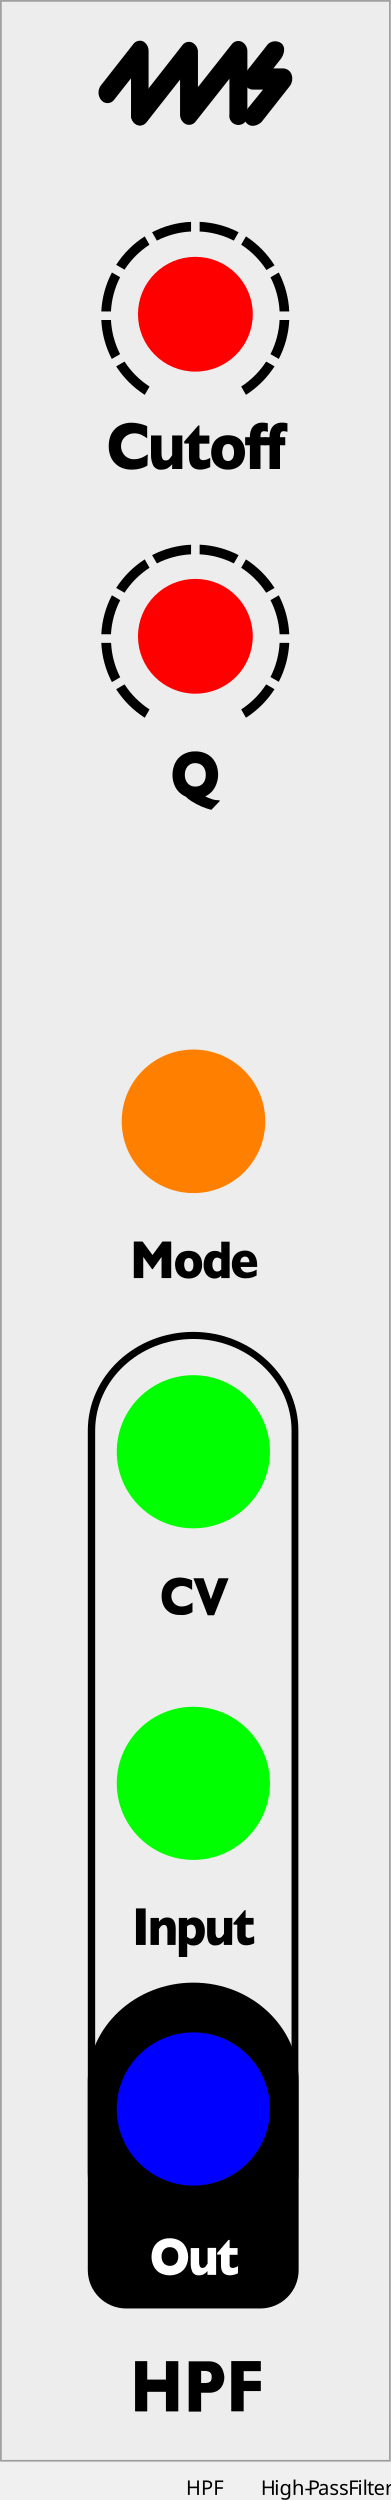
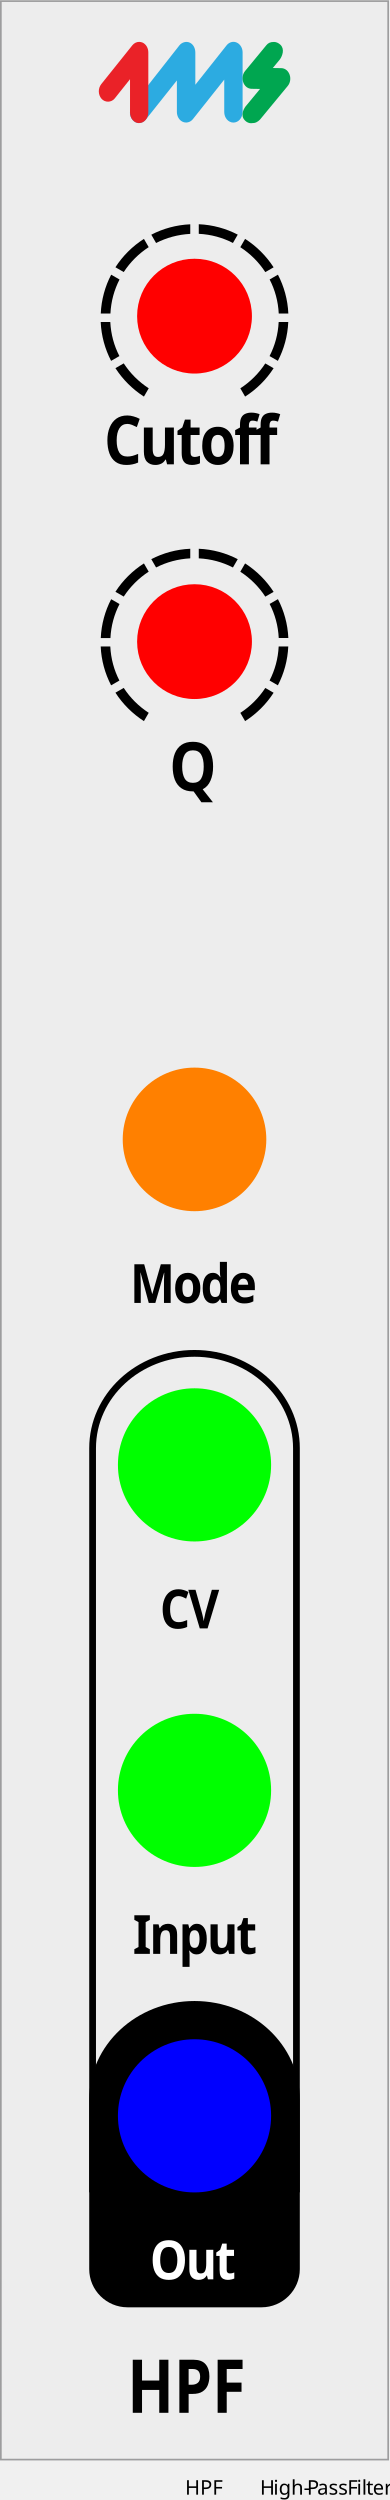
- <svg xmlns="http://www.w3.org/2000/svg" width="20.41mm" height="130.6mm" viewBox="0 0 57.85 370.19">
+ <svg xmlns="http://www.w3.org/2000/svg" width="20.34mm" height="130.55mm" viewBox="0 0 57.67 370.07">
  <defs>
-     <clipPath id="clip-path">
-       <rect x="15.02" y="32.85" width="27.8" height="25.62" style="fill: none" />
+     <clipPath id="clippath">
+       <rect x="14.91" y="33.17" width="27.78" height="25.51" style="fill: none; stroke-width: 0px;" />
    </clipPath>
-     <clipPath id="clip-path-3">
-       <rect x="15.02" y="80.65" width="27.8" height="25.62" style="fill: none" />
+     <clipPath id="clippath-1">
+       <rect x="14.91" y="33.17" width="27.78" height="25.51" style="fill: none; stroke-width: 0px;" />
+     </clipPath>
+     <clipPath id="clippath-2">
+       <rect x="14.91" y="81.21" width="27.78" height="25.51" style="fill: none; stroke-width: 0px;" />
+     </clipPath>
+     <clipPath id="clippath-3">
+       <rect x="14.91" y="81.21" width="27.78" height="25.51" style="fill: none; stroke-width: 0px;" />
    </clipPath>
  </defs>
  <g id="faceplate">
-     <rect x="0.13" y="0.13" width="57.6" height="364.25" style="fill: #ededed;stroke: #9d9d9e;stroke-miterlimit: 10;stroke-width: 0.25px" />
-     <g id="pips_-_fewest" data-name="pips - fewest">
-       <g style="clip-path: url(#clip-path)">
-         <g style="clip-path: url(#clip-path)">
-           <path d="M34.62,35.63l.71-1.24a13.86,13.86,0,0,0-5.77-1.54v1.43a12.39,12.39,0,0,1,5.06,1.35" />
-           <path d="M39.41,40l1.24-.71A14,14,0,0,0,36.42,35l-.71,1.23a12.55,12.55,0,0,1,3.7,3.7" />
-           <path d="M22.14,36.26,21.43,35a14,14,0,0,0-4.23,4.22l1.24.71a12.55,12.55,0,0,1,3.7-3.7" />
-           <path d="M41.4,46.12h1.43a13.83,13.83,0,0,0-1.55-5.77l-1.23.71a12.47,12.47,0,0,1,1.35,5.06" />
-           <path d="M28.29,34.28V32.85a13.86,13.86,0,0,0-5.77,1.54l.71,1.24a12.39,12.39,0,0,1,5.06-1.35" />
-           <path d="M18.44,53.54l-1.24.71a14,14,0,0,0,4.23,4.22l.71-1.23a12.55,12.55,0,0,1-3.7-3.7" />
-           <path d="M35.71,57.24l.71,1.23a14,14,0,0,0,4.23-4.22l-1.24-.71a12.55,12.55,0,0,1-3.7,3.7" />
-           <path d="M41.4,47.38a12.47,12.47,0,0,1-1.35,5.06l1.23.71a13.83,13.83,0,0,0,1.55-5.77Z" />
-           <path d="M16.45,47.38H15a13.83,13.83,0,0,0,1.55,5.77l1.23-.71a12.47,12.47,0,0,1-1.35-5.06" />
-           <path d="M17.8,41.06l-1.23-.71A13.83,13.83,0,0,0,15,46.12h1.43a12.47,12.47,0,0,1,1.35-5.06" />
+     <g>
+       <rect x=".13" y=".13" width="57.35" height="364" style="fill: #ededed; stroke-width: 0px;" />
+       <path d="M57.35.25v363.75H.25V.25h57.1M57.6,0H0v364.25h57.6V0h0Z" style="fill: #9d9d9e; stroke-width: 0px;" />
+     </g>
+     <g>
+       <path d="M28.8,200.84c8.05,0,14.59,6.08,14.59,13.54v109.18H14.21v-109.18c0-7.47,6.55-13.54,14.59-13.54M28.8,199.84c-8.61,0-15.59,6.51-15.59,14.54v110.18s31.18,0,31.18,0v-110.18c0-8.03-6.98-14.54-15.59-14.54h0Z" style="fill: #000; stroke-width: 0px;" />
+       <path d="M44.39,310.8c0-8.05-6.98-14.57-15.59-14.57s-15.59,6.53-15.59,14.57v5.36s0,0,0,0v19.77c0,3.11,2.55,5.65,5.67,5.65h19.84c3.12,0,5.67-2.54,5.67-5.65v-19.77s0,0,0,0v-5.35Z" style="fill: #000; stroke-width: 0px;" />
+     </g>
+     <g id="pips">
+       <g id="pips_-_fewest" data-name="pips - fewest">
+         <g style="clip-path: url(#clippath);">
+           <g style="clip-path: url(#clippath-1);">
+             <path d="M34.49,35.93l.71-1.23c-1.74-.9-3.69-1.45-5.77-1.54v1.42c1.81.09,3.52.56,5.05,1.35" style="fill: #000; stroke-width: 0px;" />
+             <path d="M39.28,40.25l1.23-.71c-1.09-1.69-2.53-3.12-4.22-4.21l-.71,1.23c1.48.96,2.74,2.21,3.7,3.69" style="fill: #000; stroke-width: 0px;" />
+             <path d="M22.02,36.56l-.71-1.23c-1.69,1.08-3.14,2.52-4.22,4.2l1.23.71c.96-1.47,2.22-2.73,3.7-3.69" style="fill: #000; stroke-width: 0px;" />
+             <path d="M41.26,46.38h1.43c-.09-2.07-.64-4.01-1.54-5.75l-1.23.71c.79,1.52,1.26,3.23,1.35,5.04" style="fill: #000; stroke-width: 0px;" />
+             <path d="M28.17,34.59v-1.42c-2.07.09-4.03.64-5.77,1.54l.71,1.23c1.53-.78,3.24-1.25,5.05-1.35" style="fill: #000; stroke-width: 0px;" />
+             <path d="M18.32,53.76l-1.23.71c1.09,1.69,2.53,3.12,4.22,4.21l.71-1.23c-1.48-.96-2.74-2.21-3.7-3.69" style="fill: #000; stroke-width: 0px;" />
+             <path d="M35.58,57.45l.71,1.23c1.69-1.08,3.14-2.52,4.22-4.2l-1.23-.71c-.96,1.47-2.22,2.73-3.7,3.69" style="fill: #000; stroke-width: 0px;" />
+             <path d="M41.26,47.64c-.09,1.81-.56,3.51-1.35,5.04l1.23.71c.9-1.73,1.45-3.68,1.54-5.75h-1.43Z" style="fill: #000; stroke-width: 0px;" />
+             <path d="M16.34,47.64h-1.43c.09,2.07.64,4.01,1.54,5.75l1.23-.71c-.79-1.52-1.26-3.23-1.35-5.04" style="fill: #000; stroke-width: 0px;" />
+             <path d="M17.69,41.34l-1.23-.71c-.9,1.73-1.45,3.68-1.54,5.75h1.43c.09-1.81.56-3.51,1.35-5.04" style="fill: #000; stroke-width: 0px;" />
+           </g>
+         </g>
+       </g>
+       <g id="pips_-_fewest-2" data-name="pips - fewest">
+         <g style="clip-path: url(#clippath-2);">
+           <g style="clip-path: url(#clippath-3);">
+             <path d="M34.49,83.98l.71-1.23c-1.74-.9-3.69-1.45-5.77-1.54v1.42c1.81.09,3.52.56,5.05,1.35" style="fill: #000; stroke-width: 0px;" />
+             <path d="M39.28,88.3l1.23-.71c-1.09-1.69-2.53-3.12-4.22-4.21l-.71,1.23c1.48.96,2.74,2.21,3.7,3.69" style="fill: #000; stroke-width: 0px;" />
+             <path d="M22.02,84.61l-.71-1.23c-1.69,1.08-3.14,2.52-4.22,4.2l1.23.71c.96-1.47,2.22-2.73,3.7-3.69" style="fill: #000; stroke-width: 0px;" />
+             <path d="M41.26,94.42h1.43c-.09-2.07-.64-4.01-1.54-5.75l-1.23.71c.79,1.52,1.26,3.23,1.35,5.04" style="fill: #000; stroke-width: 0px;" />
+             <path d="M28.17,82.63v-1.42c-2.07.09-4.03.64-5.77,1.54l.71,1.23c1.53-.78,3.24-1.25,5.05-1.35" style="fill: #000; stroke-width: 0px;" />
+             <path d="M18.32,101.81l-1.23.71c1.09,1.69,2.53,3.12,4.22,4.21l.71-1.23c-1.48-.96-2.74-2.21-3.7-3.69" style="fill: #000; stroke-width: 0px;" />
+             <path d="M35.58,105.5l.71,1.23c1.69-1.08,3.14-2.52,4.22-4.2l-1.23-.71c-.96,1.47-2.22,2.73-3.7,3.69" style="fill: #000; stroke-width: 0px;" />
+             <path d="M41.26,95.68c-.09,1.81-.56,3.51-1.35,5.04l1.23.71c.9-1.73,1.45-3.68,1.54-5.75h-1.43Z" style="fill: #000; stroke-width: 0px;" />
+             <path d="M16.34,95.68h-1.43c.09,2.07.64,4.01,1.54,5.75l1.23-.71c-.79-1.52-1.26-3.23-1.35-5.04" style="fill: #000; stroke-width: 0px;" />
+             <path d="M17.69,89.39l-1.23-.71c-.9,1.73-1.45,3.68-1.54,5.75h1.43c.09-1.81.56-3.51,1.35-5.04" style="fill: #000; stroke-width: 0px;" />
+           </g>
        </g>
      </g>
    </g>
-     <g id="pips_-_fewest-2" data-name="pips - fewest">
-       <g style="clip-path: url(#clip-path-3)">
-         <g style="clip-path: url(#clip-path-3)">
-           <path d="M34.62,83.43l.71-1.23a14,14,0,0,0-5.77-1.55v1.43a12.55,12.55,0,0,1,5.06,1.35" />
-           <path d="M39.41,87.77l1.24-.71a14,14,0,0,0-4.23-4.23l-.71,1.24a12.55,12.55,0,0,1,3.7,3.7" />
-           <path d="M22.14,84.07l-.71-1.24a14,14,0,0,0-4.23,4.23l1.24.71a12.55,12.55,0,0,1,3.7-3.7" />
-           <path d="M41.4,93.92h1.43a13.87,13.87,0,0,0-1.55-5.77l-1.23.72a12.46,12.46,0,0,1,1.35,5" />
-           <path d="M28.29,82.08V80.66a13.86,13.86,0,0,0-5.77,1.54l.71,1.23a12.55,12.55,0,0,1,5.06-1.35" />
-           <path d="M18.44,101.34l-1.24.72a14.07,14.07,0,0,0,4.23,4.22l.71-1.23a12.58,12.58,0,0,1-3.7-3.71" />
-           <path d="M35.71,105.05l.71,1.23a14.07,14.07,0,0,0,4.23-4.22l-1.24-.72a12.58,12.58,0,0,1-3.7,3.71" />
-           <path d="M41.4,95.19a12.51,12.51,0,0,1-1.35,5.06l1.23.71a13.87,13.87,0,0,0,1.55-5.77Z" />
-           <path d="M16.45,95.19H15A13.87,13.87,0,0,0,16.57,101l1.23-.71a12.51,12.51,0,0,1-1.35-5.06" />
-           <path d="M17.8,88.87l-1.23-.72A13.87,13.87,0,0,0,15,93.92h1.43a12.46,12.46,0,0,1,1.35-5" />
-         </g>
-       </g>
+     <g id="text">
+       <text transform="translate(18.85 357.2) scale(.82 1)" style="fill: #000; font-family: GillSans-Bold, 'Gill Sans'; font-size: 11px; font-weight: 700;">
+         <tspan x="0" y="0">HPF</tspan>
+       </text>
+       <text transform="translate(23.67 241.06) scale(.88 1)" style="fill: #000; font-family: GillSans-Bold, 'Gill Sans'; font-size: 8px; font-weight: 700; letter-spacing: -.04em;">
+         <tspan x="0" y="0">CV</tspan>
+       </text>
+       <text transform="translate(19.67 289.25) scale(.88 1)" style="fill: #000; font-family: GillSans-Bold, 'Gill Sans'; font-size: 8px; font-weight: 700; letter-spacing: -.04em;">
+         <tspan x="0" y="0">Input</tspan>
+       </text>
+       <text transform="translate(15.39 68.71) scale(.88 1)" style="fill: #000; font-family: GillSans-Bold, 'Gill Sans'; font-size: 10px; font-weight: 700; letter-spacing: -.04em;">
+         <tspan x="0" y="0">Cutoff</tspan>
+       </text>
+       <text transform="translate(25.06 117.04) scale(.88 1)" style="fill: #000; font-family: GillSans-Bold, 'Gill Sans'; font-size: 10px; font-weight: 700; letter-spacing: -.04em;">
+         <tspan x="0" y="0">Q</tspan>
+       </text>
+       <text transform="translate(19.26 192.87) scale(.88 1)" style="fill: #000; font-family: GillSans-Bold, 'Gill Sans'; font-size: 8px; font-weight: 700; letter-spacing: -.04em;">
+         <tspan x="0" y="0">Mode</tspan>
+       </text>
+       <text transform="translate(22.19 337.44) scale(.88 1)" style="fill: #fff; font-family: GillSans-Bold, 'Gill Sans'; font-size: 8px; font-weight: 700; letter-spacing: -.04em;">
+         <tspan x="0" y="0">Out</tspan>
+       </text>
    </g>
    <g>
-       <path d="M26.4,357.07H24.57v-2.9H21.8v2.9H20v-7.44H21.8v2.73h2.77v-2.73H26.4Z" />
-       <path d="M33.22,352a2.79,2.79,0,0,1-.12.81,2.1,2.1,0,0,1-.37.73,2,2,0,0,1-.7.56,2.46,2.46,0,0,1-1.05.21h-1.2v2.79H27.94v-7.44h3a2.46,2.46,0,0,1,1.05.21,2.06,2.06,0,0,1,.7.56,2.19,2.19,0,0,1,.37.75A2.86,2.86,0,0,1,33.22,352Zm-1.88,0a.88.88,0,0,0-.25-.73,1.61,1.61,0,0,0-.93-.19h-.38v1.79h.39a2.63,2.63,0,0,0,.71-.07.61.61,0,0,0,.36-.26A1.1,1.1,0,0,0,31.34,352Z" />
-       <path d="M38.62,354.06H36.08v3H34.24v-7.44h4.38v1.49H36.08v1.44h2.54Z" />
-     </g>
-     <path d="M28.63,198.27c8,0,14.54,6.09,14.54,13.58v109.8c0,7.48-6.52,13.57-14.54,13.57s-14.54-6.09-14.54-13.57V211.85c0-7.49,6.53-13.58,14.54-13.58m0-1.05C20,197.22,13,203.77,13,211.85v109.8c0,8.08,7,14.63,15.59,14.63s15.59-6.55,15.59-14.63V211.85c0-8.08-7-14.63-15.59-14.63Z" />
-     <g>
-       <path d="M28.5,238.71a3,3,0,0,1-.6.28,3.6,3.6,0,0,1-.63.15,4.54,4.54,0,0,1-.65,0,3,3,0,0,1-1.11-.19,2.3,2.3,0,0,1-.86-.58,2.45,2.45,0,0,1-.54-.89,3.33,3.33,0,0,1-.18-1.12,3.28,3.28,0,0,1,.21-1.22,2.44,2.44,0,0,1,1.47-1.39,3.22,3.22,0,0,1,1-.16,4.89,4.89,0,0,1,1.84.41v1.43a5.09,5.09,0,0,0-.7-.41,1.86,1.86,0,0,0-.81-.17,1.61,1.61,0,0,0-.78.19,1.48,1.48,0,0,0-.58.53,1.61,1.61,0,0,0,0,1.57,1.4,1.4,0,0,0,.54.54,1.43,1.43,0,0,0,.77.2,2.39,2.39,0,0,0,.66-.09,3.25,3.25,0,0,0,.52-.22,4.28,4.28,0,0,0,.43-.27Z" />
-       <path d="M33.85,233.7l-2.15,5.48h-.95l-2.11-5.48h1.5l1.09,3.13,1.12-3.13Z" />
-     </g>
-     <g>
-       <path d="M21.57,288H20.13v-5.41h1.44Z" />
-       <path d="M26,288H24.79v-2.14a1.42,1.42,0,0,0-.1-.57.39.39,0,0,0-.41-.25.5.5,0,0,0-.27.07.62.62,0,0,0-.2.16,1.27,1.27,0,0,0-.16.2l-.12.2V288H22.29v-4h1.24v.57a1.73,1.73,0,0,1,.58-.5,1.45,1.45,0,0,1,.66-.14c.83,0,1.25.57,1.25,1.71Z" />
-       <path d="M30.33,286a2.86,2.86,0,0,1-.1.77,2.28,2.28,0,0,1-.31.67,1.47,1.47,0,0,1-.52.47,1.51,1.51,0,0,1-.75.17,1.34,1.34,0,0,1-.54-.08,1.92,1.92,0,0,1-.39-.22v2H26.48V284h1.24v.36a1.53,1.53,0,0,1,.41-.31,1.29,1.29,0,0,1,.61-.12,1.52,1.52,0,0,1,.75.21,1.65,1.65,0,0,1,.6.67A2.45,2.45,0,0,1,30.33,286ZM29,286a1.51,1.51,0,0,0-.1-.58.75.75,0,0,0-.26-.33.6.6,0,0,0-.33-.1.77.77,0,0,0-.36.08,1.21,1.21,0,0,0-.26.2v1.52l.14.09L28,287a.52.52,0,0,0,.16.06.57.57,0,0,0,.18,0,.58.58,0,0,0,.49-.29A1.29,1.29,0,0,0,29,286Z" />
-       <path d="M34.37,288H33.14v-.56a2.18,2.18,0,0,1-.55.48,1.49,1.49,0,0,1-.69.15,1,1,0,0,1-1-.52,3,3,0,0,1-.23-1.19V284h1.24v2.15a1.6,1.6,0,0,0,.09.56.39.39,0,0,0,.41.25.54.54,0,0,0,.43-.18,2.92,2.92,0,0,0,.33-.45V284h1.23Z" />
-       <path d="M37.65,287.75a3.23,3.23,0,0,1-.53.21,2.6,2.6,0,0,1-.65.09c-.89,0-1.34-.49-1.34-1.48V285h-.56v-.24l1.66-1.92h.14V284h1.18v1H36.37v1.28a1.79,1.79,0,0,0,0,.36.34.34,0,0,0,.13.22.49.49,0,0,0,.34.1,1.76,1.76,0,0,0,.78-.28Z" />
-     </g>
-     <g>
-       <path d="M21.83,68.94a3.46,3.46,0,0,1-.76.35,4.43,4.43,0,0,1-.78.19,5.32,5.32,0,0,1-.81.06,3.64,3.64,0,0,1-1.4-.25A2.89,2.89,0,0,1,17,68.57a3.08,3.08,0,0,1-.68-1.11,4.15,4.15,0,0,1-.22-1.4,4.23,4.23,0,0,1,.26-1.53,3,3,0,0,1,.75-1.09,3.08,3.08,0,0,1,1.09-.64,4,4,0,0,1,1.29-.21,6.29,6.29,0,0,1,2.3.51v1.8a5.71,5.71,0,0,0-.87-.52,2.32,2.32,0,0,0-1-.21,2,2,0,0,0-1,.24,1.93,1.93,0,0,0-.73.66,2,2,0,0,0,0,2,1.75,1.75,0,0,0,.67.68,1.81,1.81,0,0,0,1,.25,2.71,2.71,0,0,0,.82-.12,3.11,3.11,0,0,0,.65-.27,4.84,4.84,0,0,0,.55-.34Z" />
-       <path d="M27,69.45H25.49v-.71a2.36,2.36,0,0,1-.69.6,1.79,1.79,0,0,1-.86.2,1.24,1.24,0,0,1-1.28-.66,3.53,3.53,0,0,1-.3-1.48V64.48h1.55v2.68a2,2,0,0,0,.12.72.5.5,0,0,0,.52.3.67.67,0,0,0,.53-.22,3.39,3.39,0,0,0,.41-.56V64.48H27Z" />
-       <path d="M31.13,69.16a3.92,3.92,0,0,1-.67.26,2.94,2.94,0,0,1-.81.12c-1.11,0-1.67-.62-1.67-1.86v-2h-.7v-.31L29.36,63h.17v1.49H31V65.7H29.53v1.59a2.64,2.64,0,0,0,0,.45.51.51,0,0,0,.17.29.71.71,0,0,0,.43.11,2.16,2.16,0,0,0,1-.35Z" />
-       <path d="M36.28,67A2.94,2.94,0,0,1,36,68.28a2.1,2.1,0,0,1-.85.92,2.59,2.59,0,0,1-1.38.34,2.56,2.56,0,0,1-1.37-.34,2.1,2.1,0,0,1-.85-.92A2.94,2.94,0,0,1,31.27,67a3,3,0,0,1,.16-1,2.19,2.19,0,0,1,1.26-1.36,2.78,2.78,0,0,1,1.08-.19,3.09,3.09,0,0,1,1.1.19,2.1,2.1,0,0,1,.78.54,2.27,2.27,0,0,1,.47.81A3.09,3.09,0,0,1,36.28,67Zm-1.63,0a1.69,1.69,0,0,0-.22-.93.82.82,0,0,0-1.31,0,2.08,2.08,0,0,0,0,1.86.8.8,0,0,0,1.31,0A1.69,1.69,0,0,0,34.65,67Z" />
-       <path d="M39.66,63.94a2.35,2.35,0,0,0-.57-.09.48.48,0,0,0-.39.18.9.9,0,0,0-.13.53v.18h.78v1.19h-.78v3.52H37V65.93H36.3V64.74H37v-.09a2.72,2.72,0,0,1,.18-1,1.68,1.68,0,0,1,.6-.77,1.84,1.84,0,0,1,1.1-.3,3.37,3.37,0,0,1,.77.09Z" />
-       <path d="M42.56,63.94a2.35,2.35,0,0,0-.57-.09.46.46,0,0,0-.39.18.9.9,0,0,0-.14.53v.18h.78v1.19h-.78v3.52H39.91V65.93H39.2V64.74h.71v-.09a2.72,2.72,0,0,1,.18-1,1.72,1.72,0,0,1,.59-.77,1.86,1.86,0,0,1,1.1-.3,3.46,3.46,0,0,1,.78.09Z" />
-     </g>
-     <path d="M32.55,118.61l-1.26,1.31a10.62,10.62,0,0,1-1.47-.5,11,11,0,0,1-1.46-.78,4.15,4.15,0,0,1-.86-.68,3,3,0,0,1-.94-.62,3.16,3.16,0,0,1-.73-1.08,3.82,3.82,0,0,1-.29-1.52,4,4,0,0,1,.37-1.71,2.93,2.93,0,0,1,1.14-1.28,3.45,3.45,0,0,1,1.87-.49,3.72,3.72,0,0,1,1.5.29,3,3,0,0,1,1.06.77,3.45,3.45,0,0,1,.62,1.11,4.42,4.42,0,0,1,.2,1.31A4,4,0,0,1,32,116.2a3.15,3.15,0,0,1-.67,1.06,3.24,3.24,0,0,1-.94.67,6.59,6.59,0,0,0,1,.41,3.5,3.5,0,0,0,1.11.16Zm-2.08-3.87a2.19,2.19,0,0,0-.1-.7,1.72,1.72,0,0,0-.3-.55,1.39,1.39,0,0,0-.49-.36,1.69,1.69,0,0,0-.66-.13,1.44,1.44,0,0,0-1.14.48,1.89,1.89,0,0,0-.41,1.26,1.84,1.84,0,0,0,.42,1.25,1.4,1.4,0,0,0,1.13.48,1.5,1.5,0,0,0,.84-.22,1.43,1.43,0,0,0,.53-.61A2.19,2.19,0,0,0,30.47,114.74Z" />
-     <path d="M44.22,308.21c0-8.08-7-14.63-15.59-14.63S13,300.13,13,308.21v8.11h0v19.84a5.68,5.68,0,0,0,5.67,5.67H38.55a5.68,5.68,0,0,0,5.67-5.67V316.32h0Z" />
-     <g>
-       <path d="M27.86,334.14a3.26,3.26,0,0,1-.3,1.4,2.42,2.42,0,0,1-.92,1,3.11,3.11,0,0,1-3,0,2.36,2.36,0,0,1-.9-1,3.11,3.11,0,0,1-.3-1.36,3.25,3.25,0,0,1,.29-1.36,2.38,2.38,0,0,1,.91-1,2.75,2.75,0,0,1,1.5-.39,3,3,0,0,1,1.18.23,2.3,2.3,0,0,1,.85.6,2.51,2.51,0,0,1,.5.89A3.1,3.1,0,0,1,27.86,334.14Zm-1.46,0a2,2,0,0,0-.08-.56,1.14,1.14,0,0,0-.24-.43,1,1,0,0,0-.39-.29,1.25,1.25,0,0,0-.53-.11,1.12,1.12,0,0,0-.91.39,1.47,1.47,0,0,0-.33,1,1.52,1.52,0,0,0,.33,1,1.18,1.18,0,0,0,.91.38,1.2,1.2,0,0,0,.67-.18,1.14,1.14,0,0,0,.43-.49A1.81,1.81,0,0,0,26.4,334.14Z" style="fill: #fff" />
-       <path d="M32,336.85H30.72v-.56a1.82,1.82,0,0,1-.55.47,1.35,1.35,0,0,1-.69.16,1,1,0,0,1-1-.52,2.84,2.84,0,0,1-.24-1.19v-2.33h1.24V335a1.42,1.42,0,0,0,.1.57.4.4,0,0,0,.41.25.55.55,0,0,0,.43-.18,3.8,3.8,0,0,0,.32-.45v-2.33H32Z" style="fill: #fff" />
-       <path d="M35.23,336.62a2.37,2.37,0,0,1-.53.2,2.14,2.14,0,0,1-.65.1c-.89,0-1.33-.49-1.33-1.48v-1.59h-.56v-.24l1.66-1.93H34v1.2h1.18v1H34v1.28a1.78,1.78,0,0,0,0,.35.35.35,0,0,0,.14.23.51.51,0,0,0,.34.09,1.65,1.65,0,0,0,.77-.28Z" style="fill: #fff" />
-     </g>
-     <g>
-       <path d="M25.35,189.25H23.92v-3.13l-1.3,1.81h-.11l-1.3-1.81v3.13h-1.4v-5.41h1.3l1.47,2,1.47-2h1.3Z" />
-       <path d="M29.93,187.26a2.39,2.39,0,0,1-.22,1.06,1.71,1.71,0,0,1-.68.73,2.11,2.11,0,0,1-1.1.27,2.15,2.15,0,0,1-1.11-.27,1.69,1.69,0,0,1-.67-.73,2.6,2.6,0,0,1-.1-1.88,1.86,1.86,0,0,1,.38-.65,1.65,1.65,0,0,1,.63-.43,2.6,2.6,0,0,1,1.74,0,1.76,1.76,0,0,1,.63.43,1.92,1.92,0,0,1,.38.65A2.66,2.66,0,0,1,29.93,187.26Zm-1.3,0a1.33,1.33,0,0,0-.18-.74.64.64,0,0,0-1,0,1.61,1.61,0,0,0,0,1.48.59.59,0,0,0,.52.28.57.57,0,0,0,.52-.28A1.31,1.31,0,0,0,28.63,187.26Z" />
-       <path d="M34,189.25H32.76v-.36a1.75,1.75,0,0,1-.42.31,1.22,1.22,0,0,1-.6.12,1.52,1.52,0,0,1-.75-.21,1.58,1.58,0,0,1-.6-.67,2.48,2.48,0,0,1-.24-1.15,2.88,2.88,0,0,1,.18-1,1.73,1.73,0,0,1,.56-.77,1.44,1.44,0,0,1,.93-.29,1.48,1.48,0,0,1,.56.08,1.57,1.57,0,0,1,.38.22v-1.67H34ZM32.76,188v-1.52l-.34-.2a.65.65,0,0,0-.29-.06.56.56,0,0,0-.48.29,1.29,1.29,0,0,0-.2.76,1.16,1.16,0,0,0,.21.77.59.59,0,0,0,.47.24.74.74,0,0,0,.36-.08A2.34,2.34,0,0,0,32.76,188Z" />
-       <path d="M38.09,187.6H35.62a1,1,0,0,0,1,.83A3,3,0,0,0,38,188v.87a3.42,3.42,0,0,1-.66.29,3.06,3.06,0,0,1-1,.13,2.11,2.11,0,0,1-1.1-.27,1.67,1.67,0,0,1-.68-.74,2.43,2.43,0,0,1-.23-1.06,2.32,2.32,0,0,1,.23-1.05,1.65,1.65,0,0,1,.68-.73,2.11,2.11,0,0,1,1.1-.26,1.75,1.75,0,0,1,.82.21,1.53,1.53,0,0,1,.65.68,2.57,2.57,0,0,1,.26,1.22Zm-1.16-.69a1,1,0,0,0-.17-.61.56.56,0,0,0-.48-.23.63.63,0,0,0-.5.23.93.93,0,0,0-.19.61Z" />
-     </g>
-     <g>
-       <path d="M34.54,6.76l-5.53,7v-6a1.27,1.27,0,0,0-.64-1.17.89.89,0,0,0-1.13.29L20,16.13a1.49,1.49,0,0,0,0,1.79.9.9,0,0,0,1.46,0l5.5-7v6a1.29,1.29,0,0,0,.64,1.18.92.92,0,0,0,1.14-.3l5.53-7v6.15a1.05,1.05,0,1,0,2.06,0V7.64a1.28,1.28,0,0,0-.65-1.18A.91.91,0,0,0,34.54,6.76Z" style="stroke: #000;stroke-width: 0.6px" />
-       <path d="M20,6.68l-4.81,6.13a1.47,1.47,0,0,0,0,1.79.9.9,0,0,0,1.46,0l3.05-3.87V17a1.17,1.17,0,0,0,1,1.26,1.17,1.17,0,0,0,1-1.26V7.56a1.29,1.29,0,0,0-.65-1.17A.91.91,0,0,0,20,6.68Z" style="stroke: #000;stroke-width: 0.6px" />
-       <path d="M42.91,11.2a1.05,1.05,0,0,0-.95-.77h-2.1l1.53-1.95s.8-1.17.1-1.82a1.27,1.27,0,0,0-1.58.06l-3.23,4.1a1.45,1.45,0,0,0-.2,1.37,1,1,0,0,0,1,.78h2.1L37,16.14s-1,1.13-.27,1.89,1.75-.14,1.75-.14l4.18-5.31A1.5,1.5,0,0,0,42.91,11.2Z" style="stroke: #000;stroke-width: 0.6px" />
+       <path d="M20.6,18.19c-.37,0-.71-.17-.97-.47-.51-.6-.52-1.54-.04-2.16l6.97-8.88c.38-.48,1.05-.65,1.57-.39.5.25.79.82.79,1.45v4.77l4.64-5.85c.38-.48,1.01-.64,1.53-.38.5.25.83.81.83,1.44v8.82c0,.86-.61,1.57-1.36,1.57s-1.36-.7-1.36-1.57v-4.79l-4.64,5.85c-.38.48-1.01.64-1.54.38-.5-.24-.83-.81-.83-1.44v-4.67l-4.61,5.8c-.26.32-.62.51-1,.51h0Z" style="fill: #2cabe1; stroke-width: 0px;" />
+       <path d="M20.6,18.19c-.75,0-1.35-.7-1.35-1.57v-4.93l-2.26,2.84c-.5.63-1.44.65-1.97.04-.51-.6-.52-1.53-.03-2.15l4.61-5.76c.26-.32.63-.5,1-.5.18,0,.37.04.54.12.5.25.82.81.82,1.44v8.89c0,.86-.61,1.57-1.36,1.57h0Z" style="fill: #ea2228; stroke-width: 0px;" />
+       <path d="M37.2,18.21h0c-.35,0-.68-.15-.94-.42-.76-.78-.14-1.84.29-2.3l1.95-2.36-1.26-.02c-.56-.01-1.04-.4-1.24-1-.19-.56-.07-1.21.29-1.64l3.16-3.83c.23-.28.55-.48,1.13-.47.33,0,.67.17.92.4.71.66.29,1.7-.07,2.2l-1.04,1.26,1.26.02c.56.01,1.04.4,1.24,1,.19.56.07,1.21-.29,1.64l-4.1,4.97c-.35.35-.65.55-1.3.54h0Z" style="fill: #00a650; stroke-width: 0px;" />
    </g>
  </g>
  <g id="components">
-     <circle id="Out" cx="28.63" cy="312.29" r="11.34" style="fill: blue" />
-     <circle id="Input" cx="28.63" cy="264.07" r="11.34" style="fill: lime" />
-     <circle id="CV" cx="28.63" cy="214.97" r="11.34" style="fill: lime" />
-     <circle id="Mode" cx="28.65" cy="166.04" r="10.63" style="fill: #ff8000" />
-     <circle id="Q" cx="28.93" cy="94.22" r="8.5" style="fill: red" />
-     <circle id="Cutoff" cx="28.93" cy="46.53" r="8.5" style="fill: red" />
-     <text id="slug" transform="translate(27.53 369.44)" style="font-size: 3px;font-family: MyriadPro-Regular, Myriad Pro">HPF</text>
-     <text id="modulename" transform="translate(38.62 369.44)" style="font-size: 3px;font-family: MyriadPro-Regular, Myriad Pro">
-       <tspan style="letter-spacing: 0.01em">H</tspan>
-       <tspan x="1.99" y="0" style="letter-spacing: -0em">igh-</tspan>
-       <tspan x="6.95" y="0" style="letter-spacing: -0.026em">P</tspan>
+     <circle id="Out" cx="28.8" cy="313.23" r="11.34" style="fill: blue; stroke-width: 0px;" />
+     <circle id="Input" cx="28.8" cy="265.04" r="11.34" style="fill: lime; stroke-width: 0px;" />
+     <circle id="CV" cx="28.8" cy="216.85" r="11.34" style="fill: lime; stroke-width: 0px;" />
+     <circle id="Mode" cx="28.8" cy="168.66" r="10.63" style="fill: #ff8000; stroke-width: 0px;" />
+     <circle id="Q" cx="28.8" cy="94.96" r="8.5" style="fill: red; stroke-width: 0px;" />
+     <circle id="Cutoff" cx="28.8" cy="46.77" r="8.5" style="fill: red; stroke-width: 0px;" />
+     <text id="slug" transform="translate(27.4 369.32)" style="fill: #000; font-family: MyriadPro-Regular, 'Myriad Pro'; font-size: 3px;">
+       <tspan x="0" y="0">HPF</tspan>
+     </text>
+     <text id="modulename" transform="translate(38.49 369.32)" style="fill: #000; font-family: MyriadPro-Regular, 'Myriad Pro'; font-size: 3px;">
+       <tspan x="0" y="0" style="letter-spacing: .01em;">H</tspan>
+       <tspan x="1.99" y="0" style="letter-spacing: 0em;">igh-</tspan>
+       <tspan x="6.95" y="0" style="letter-spacing: -.03em;">P</tspan>
      <tspan x="8.47" y="0">ass </tspan>
-       <tspan x="12.93" y="0" style="letter-spacing: -0.026em">F</tspan>
+       <tspan x="12.93" y="0" style="letter-spacing: -.03em;">F</tspan>
      <tspan x="14.31" y="0">il</tspan>
-       <tspan x="15.72" y="0" style="letter-spacing: -0.006em">t</tspan>
-       <tspan x="16.69" y="0" style="letter-spacing: 0em">er</tspan>
+       <tspan x="15.72" y="0" style="letter-spacing: 0em;">t</tspan>
+       <tspan x="16.69" y="0" style="letter-spacing: 0em;">er</tspan>
    </text>
  </g>
</svg>
